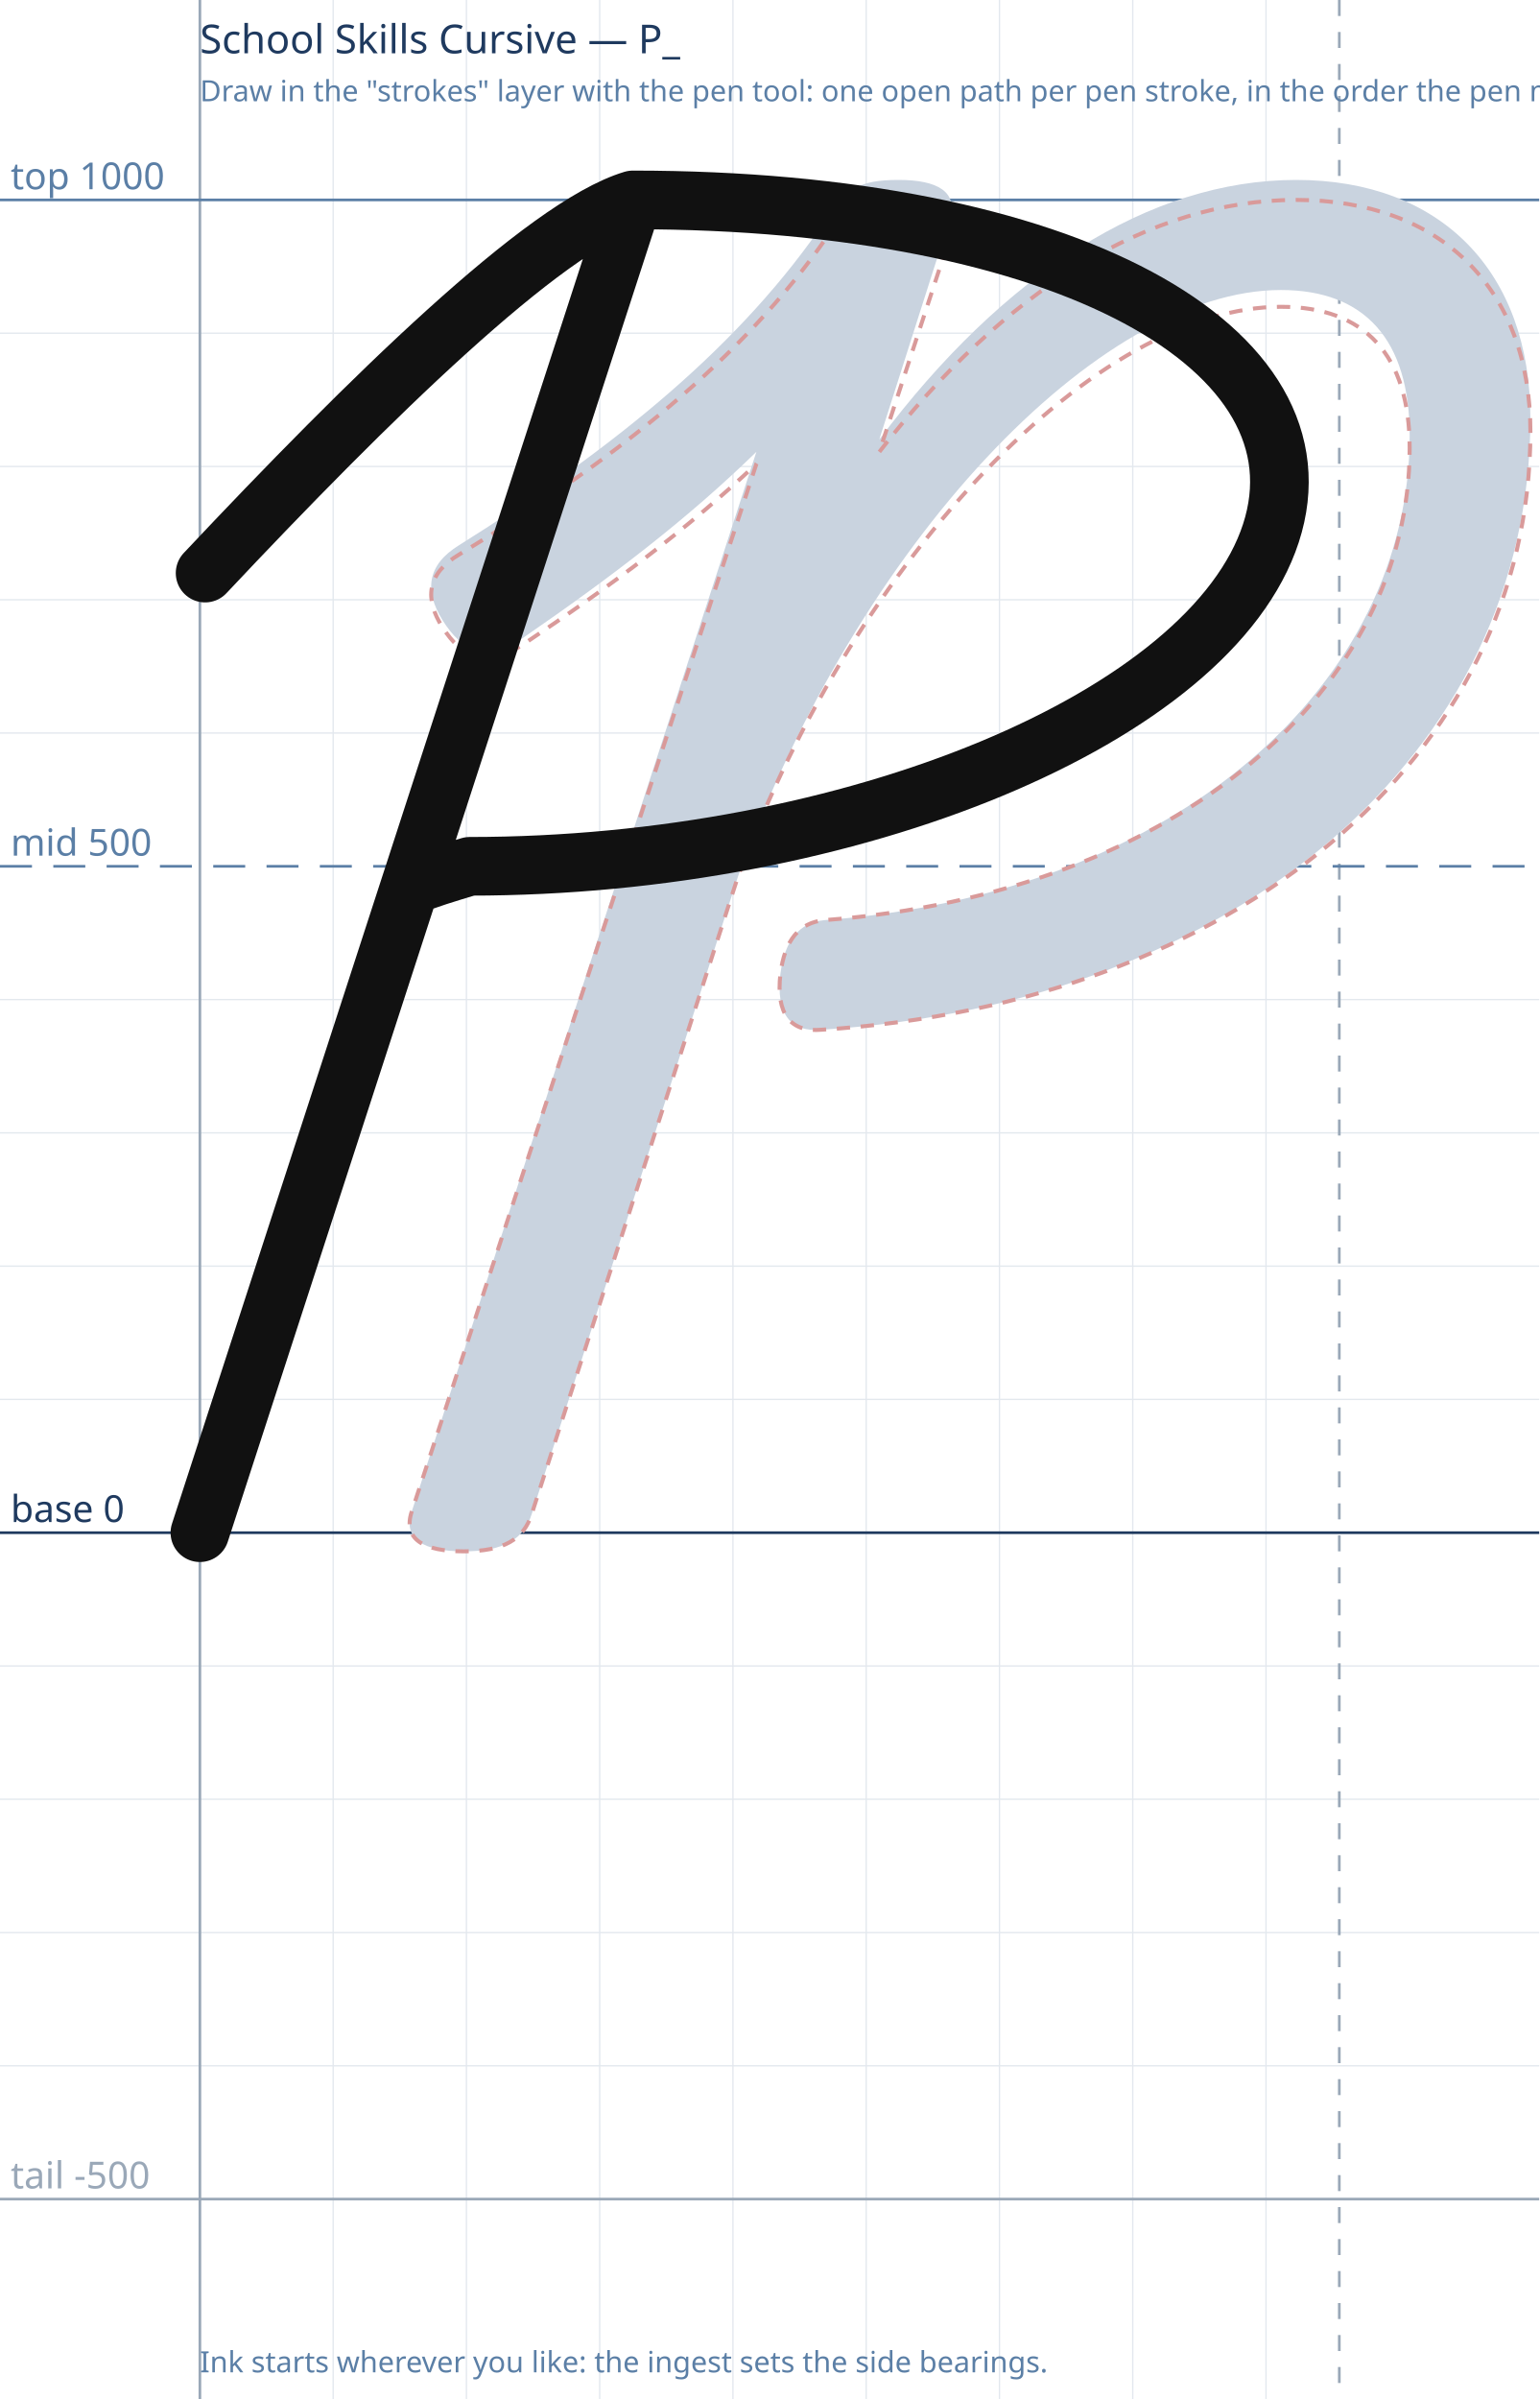
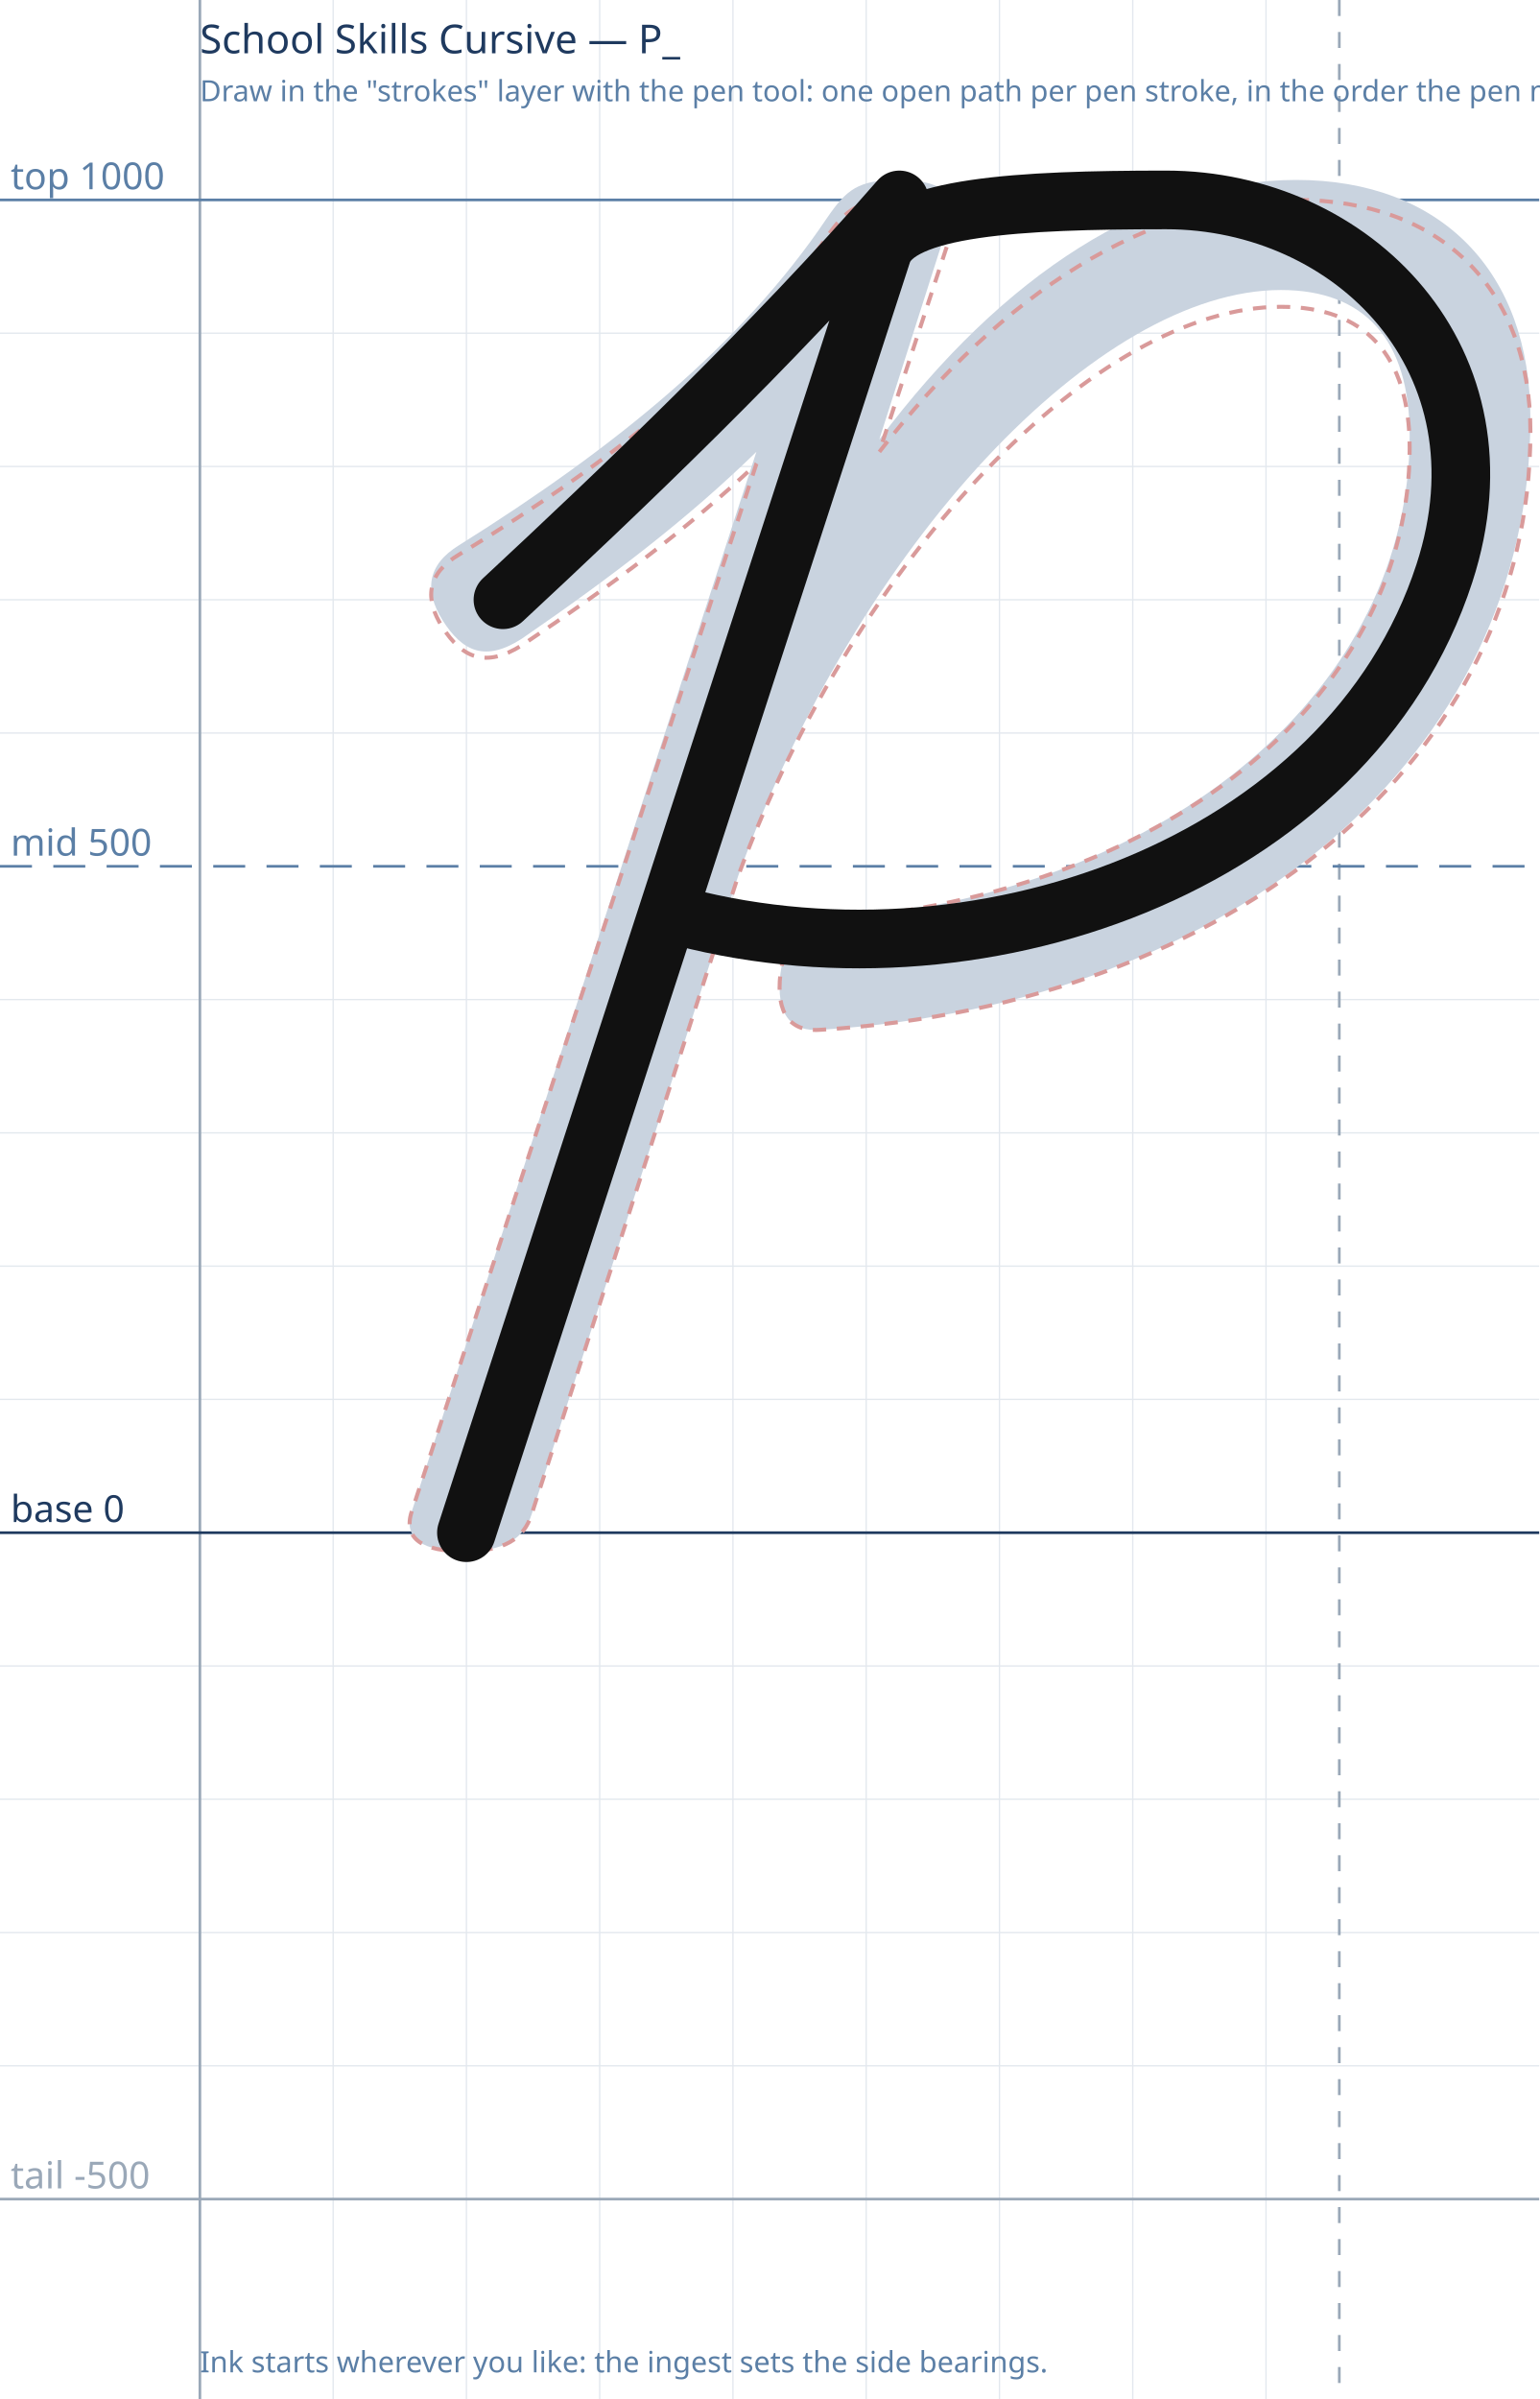
<svg xmlns="http://www.w3.org/2000/svg" width="577.5" height="900" viewBox="0 0 1155 1800" data-hand="cursive" data-glyph="P_" data-units="1000" data-origin="150" data-baseline="1150">
  <g id="ruling">
    <line x1="0" y1="1550" x2="1155" y2="1550" stroke="#e3e8ee" stroke-width="1" />
    <line x1="0" y1="1450" x2="1155" y2="1450" stroke="#e3e8ee" stroke-width="1" />
    <line x1="0" y1="1350" x2="1155" y2="1350" stroke="#e3e8ee" stroke-width="1" />
    <line x1="0" y1="1250" x2="1155" y2="1250" stroke="#e3e8ee" stroke-width="1" />
    <line x1="0" y1="1050" x2="1155" y2="1050" stroke="#e3e8ee" stroke-width="1" />
    <line x1="0" y1="950" x2="1155" y2="950" stroke="#e3e8ee" stroke-width="1" />
    <line x1="0" y1="850" x2="1155" y2="850" stroke="#e3e8ee" stroke-width="1" />
    <line x1="0" y1="750" x2="1155" y2="750" stroke="#e3e8ee" stroke-width="1" />
    <line x1="0" y1="550" x2="1155" y2="550" stroke="#e3e8ee" stroke-width="1" />
    <line x1="0" y1="450" x2="1155" y2="450" stroke="#e3e8ee" stroke-width="1" />
    <line x1="0" y1="350" x2="1155" y2="350" stroke="#e3e8ee" stroke-width="1" />
    <line x1="0" y1="250" x2="1155" y2="250" stroke="#e3e8ee" stroke-width="1" />
    <line x1="150" y1="0" x2="150" y2="1800" stroke="#e3e8ee" stroke-width="1" />
    <line x1="250" y1="0" x2="250" y2="1800" stroke="#e3e8ee" stroke-width="1" />
    <line x1="350" y1="0" x2="350" y2="1800" stroke="#e3e8ee" stroke-width="1" />
    <line x1="450" y1="0" x2="450" y2="1800" stroke="#e3e8ee" stroke-width="1" />
    <line x1="550" y1="0" x2="550" y2="1800" stroke="#e3e8ee" stroke-width="1" />
    <line x1="650" y1="0" x2="650" y2="1800" stroke="#e3e8ee" stroke-width="1" />
    <line x1="750" y1="0" x2="750" y2="1800" stroke="#e3e8ee" stroke-width="1" />
    <line x1="850" y1="0" x2="850" y2="1800" stroke="#e3e8ee" stroke-width="1" />
    <line x1="950" y1="0" x2="950" y2="1800" stroke="#e3e8ee" stroke-width="1" />
    <line x1="150" y1="0" x2="150" y2="1800" stroke="#9aa8b8" stroke-width="2" />
    <line x1="1005" y1="0" x2="1005" y2="1800" stroke="#9aa8b8" stroke-width="2" stroke-dasharray="12 12" />
    <line x1="0" y1="150" x2="1155" y2="150" stroke="#5b7fa6" stroke-width="2" />
    <text x="8" y="142" font-family="sans-serif" font-size="28" fill="#5b7fa6">top 1000</text>
    <line x1="0" y1="650" x2="1155" y2="650" stroke="#5b7fa6" stroke-width="2" stroke-dasharray="24 16" />
    <text x="8" y="642" font-family="sans-serif" font-size="28" fill="#5b7fa6">mid 500</text>
    <line x1="0" y1="1150" x2="1155" y2="1150" stroke="#1f3a5f" stroke-width="2" />
    <text x="8" y="1142" font-family="sans-serif" font-size="28" fill="#1f3a5f">base 0</text>
    <line x1="0" y1="1650" x2="1155" y2="1650" stroke="#9aa8b8" stroke-width="2" />
    <text x="8" y="1642" font-family="sans-serif" font-size="28" fill="#9aa8b8">tail -500</text>
  </g>
  <g id="outline-body">
    <path d="M 1148.4 314 C 1148.4 203.8 1081.4 135 972.6 135 C 862.4 135 752.8 205.8 659.8 329.8 L 712.4 165 C 719.6 144 703.6 135 674.4 135 C 643.8 135 635.4 142 620.4 163.8 C 557 258 462.4 335.2 344.6 409 C 320 424 318.6 443.6 332 465.2 C 347 489.2 364.4 496.8 391.6 479.2 C 459.4 432.6 516.6 388.8 567.6 339 L 309 1134 C 302 1155 318 1164 348 1164 C 378 1164 393 1155 399 1136 L 554 657 C 644 407.4 824.4 217.6 961.2 217.6 C 1024 217.6 1057.8 254.8 1057.8 326.8 C 1057.8 511.6 885.6 670 618.6 690.4 C 599.8 692.2 588.8 705.4 585.6 730.8 C 582.2 760.8 593 774.8 616.8 772.6 C 925.8 753 1148.4 566.2 1148.4 314 Z" fill="#c9d3df" fill-rule="evenodd" />
  </g>
  <g id="outline-reach">
    <path d="M 1148.4 323.786 C 1148.4 216.796 1081.4 150 972.6 150 C 862.4 150 752.8 218.738 659.8 339.126 L 712.4 179.126 C 719.6 158.738 703.6 150 674.4 150 C 643.8 150 635.4 156.796 620.4 177.961 C 557 269.417 462.4 344.369 344.6 416.019 C 320 430.583 318.6 449.612 332 470.583 C 347 493.883 364.4 501.262 391.6 484.175 C 459.4 438.932 516.6 396.408 567.6 348.058 L 309 1134 C 302 1155 318 1164 348 1164 C 378 1164 393 1155 399 1136 L 554 657 C 644 414.466 824.4 230.194 961.2 230.194 C 1024 230.194 1057.8 266.311 1057.8 336.214 C 1057.8 515.631 885.6 670 618.6 690.4 C 599.8 692.2 588.8 705.4 585.6 730.8 C 582.2 760.8 593 774.8 616.8 772.6 C 925.8 753 1148.4 568.641 1148.4 323.786 Z" fill="none" stroke="#d99a9a" stroke-width="3" stroke-dasharray="10 8" fill-rule="evenodd" />
  </g>
  <g id="notes">
    <text x="150" y="40" font-family="sans-serif" font-size="30" fill="#1f3a5f">School Skills Cursive — P_</text>
    <text x="150" y="76" font-family="sans-serif" font-size="22" fill="#5b7fa6">Draw in the "strokes" layer with the pen tool: one open path per pen stroke, in the order the pen makes them. Grey is the shape; red dashes are how far the tall or hanging part goes.</text>
    <text x="150" y="1780" font-family="sans-serif" font-size="22" fill="#5b7fa6">Ink starts wherever you like: the ingest sets the side bearings.</text>
  </g>
  <g id="strokes">
-     <path id="stroke-1" d="M 153.9 430 C 276.2 300 408.4 170 474.9 150 L 150 1150 L 474.9 150 C 802.1 150 998.6 261.9 953.7 400 C 908.8 538.1 639.6 650 352.5 650 C 335.8 655 319.2 660 307.6 665" fill="none" stroke="#111" stroke-width="44" stroke-linecap="round" stroke-linejoin="round" />
+     <path id="stroke-1" d="M 377.4 450 C 463.4 370 579.2 260 674.9 150 L 350 1150 L 661.9 190 C 673.3 155 764.9 150 874.9 150 C 1014.9 150 1135.9 270 1083.9 430 C 1012.5 650 730 750 501.1 685" fill="none" stroke="#111" stroke-width="44" stroke-linecap="round" stroke-linejoin="round" />
  </g>
</svg>
